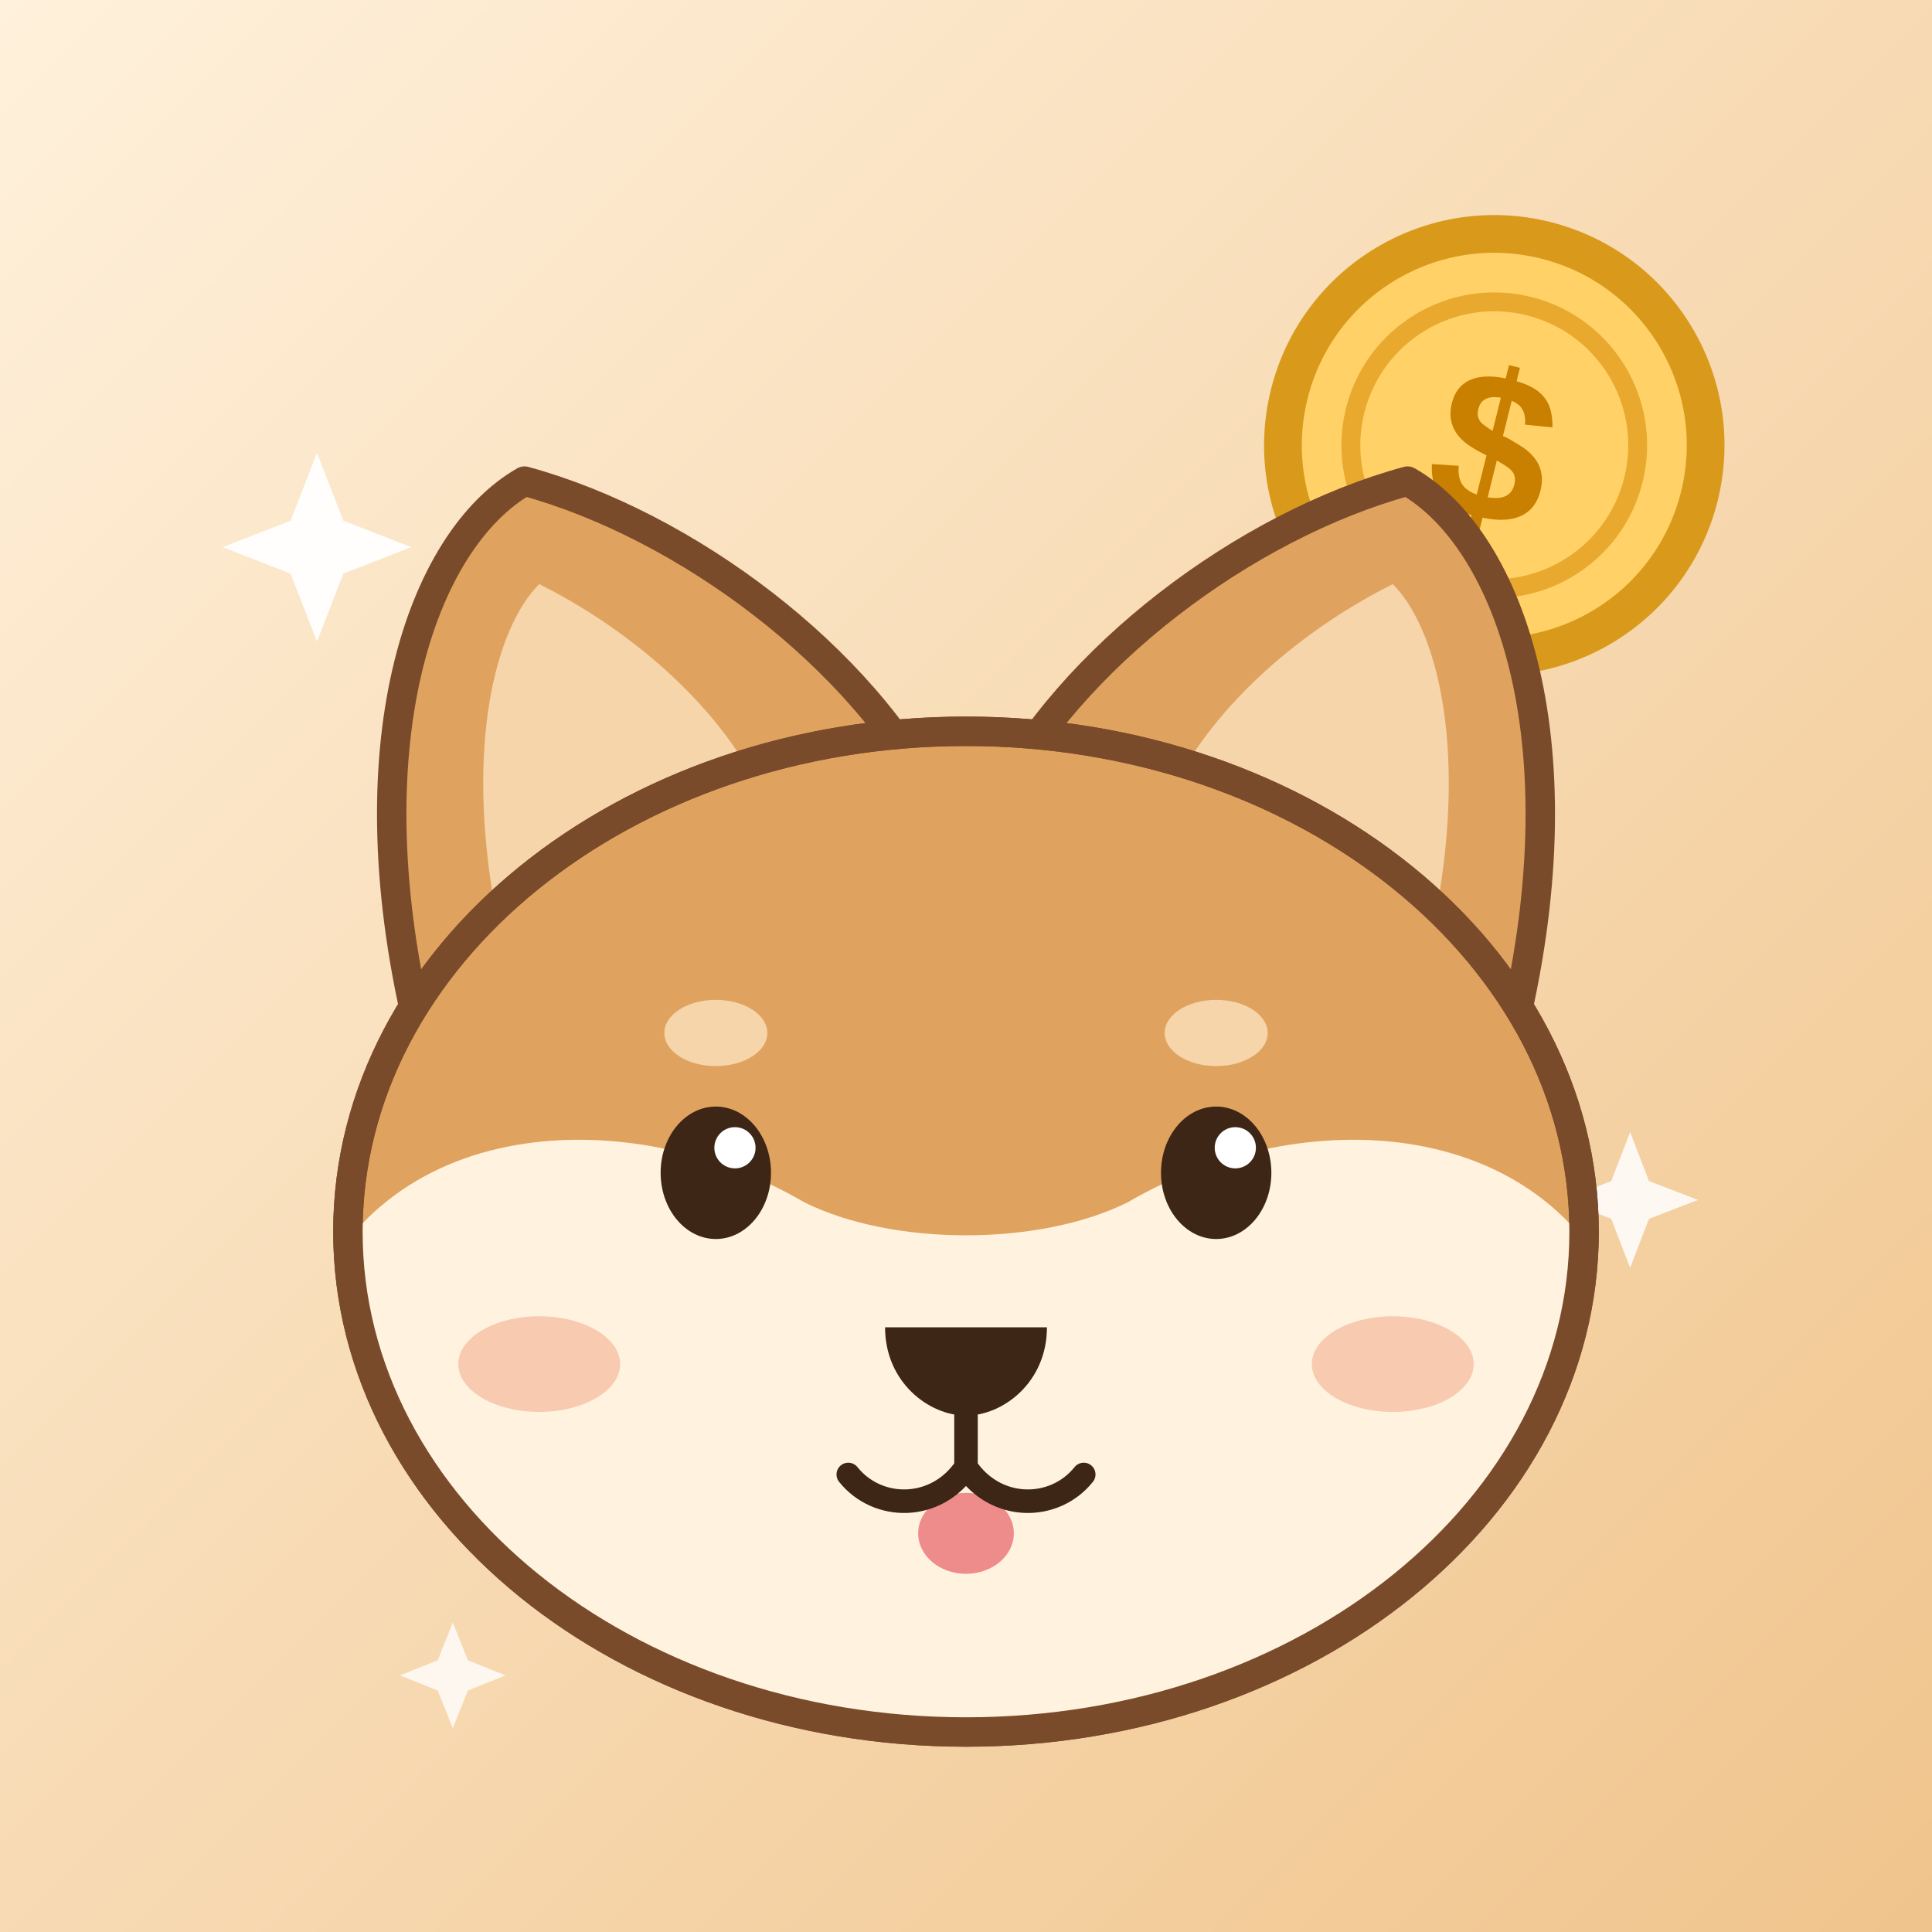
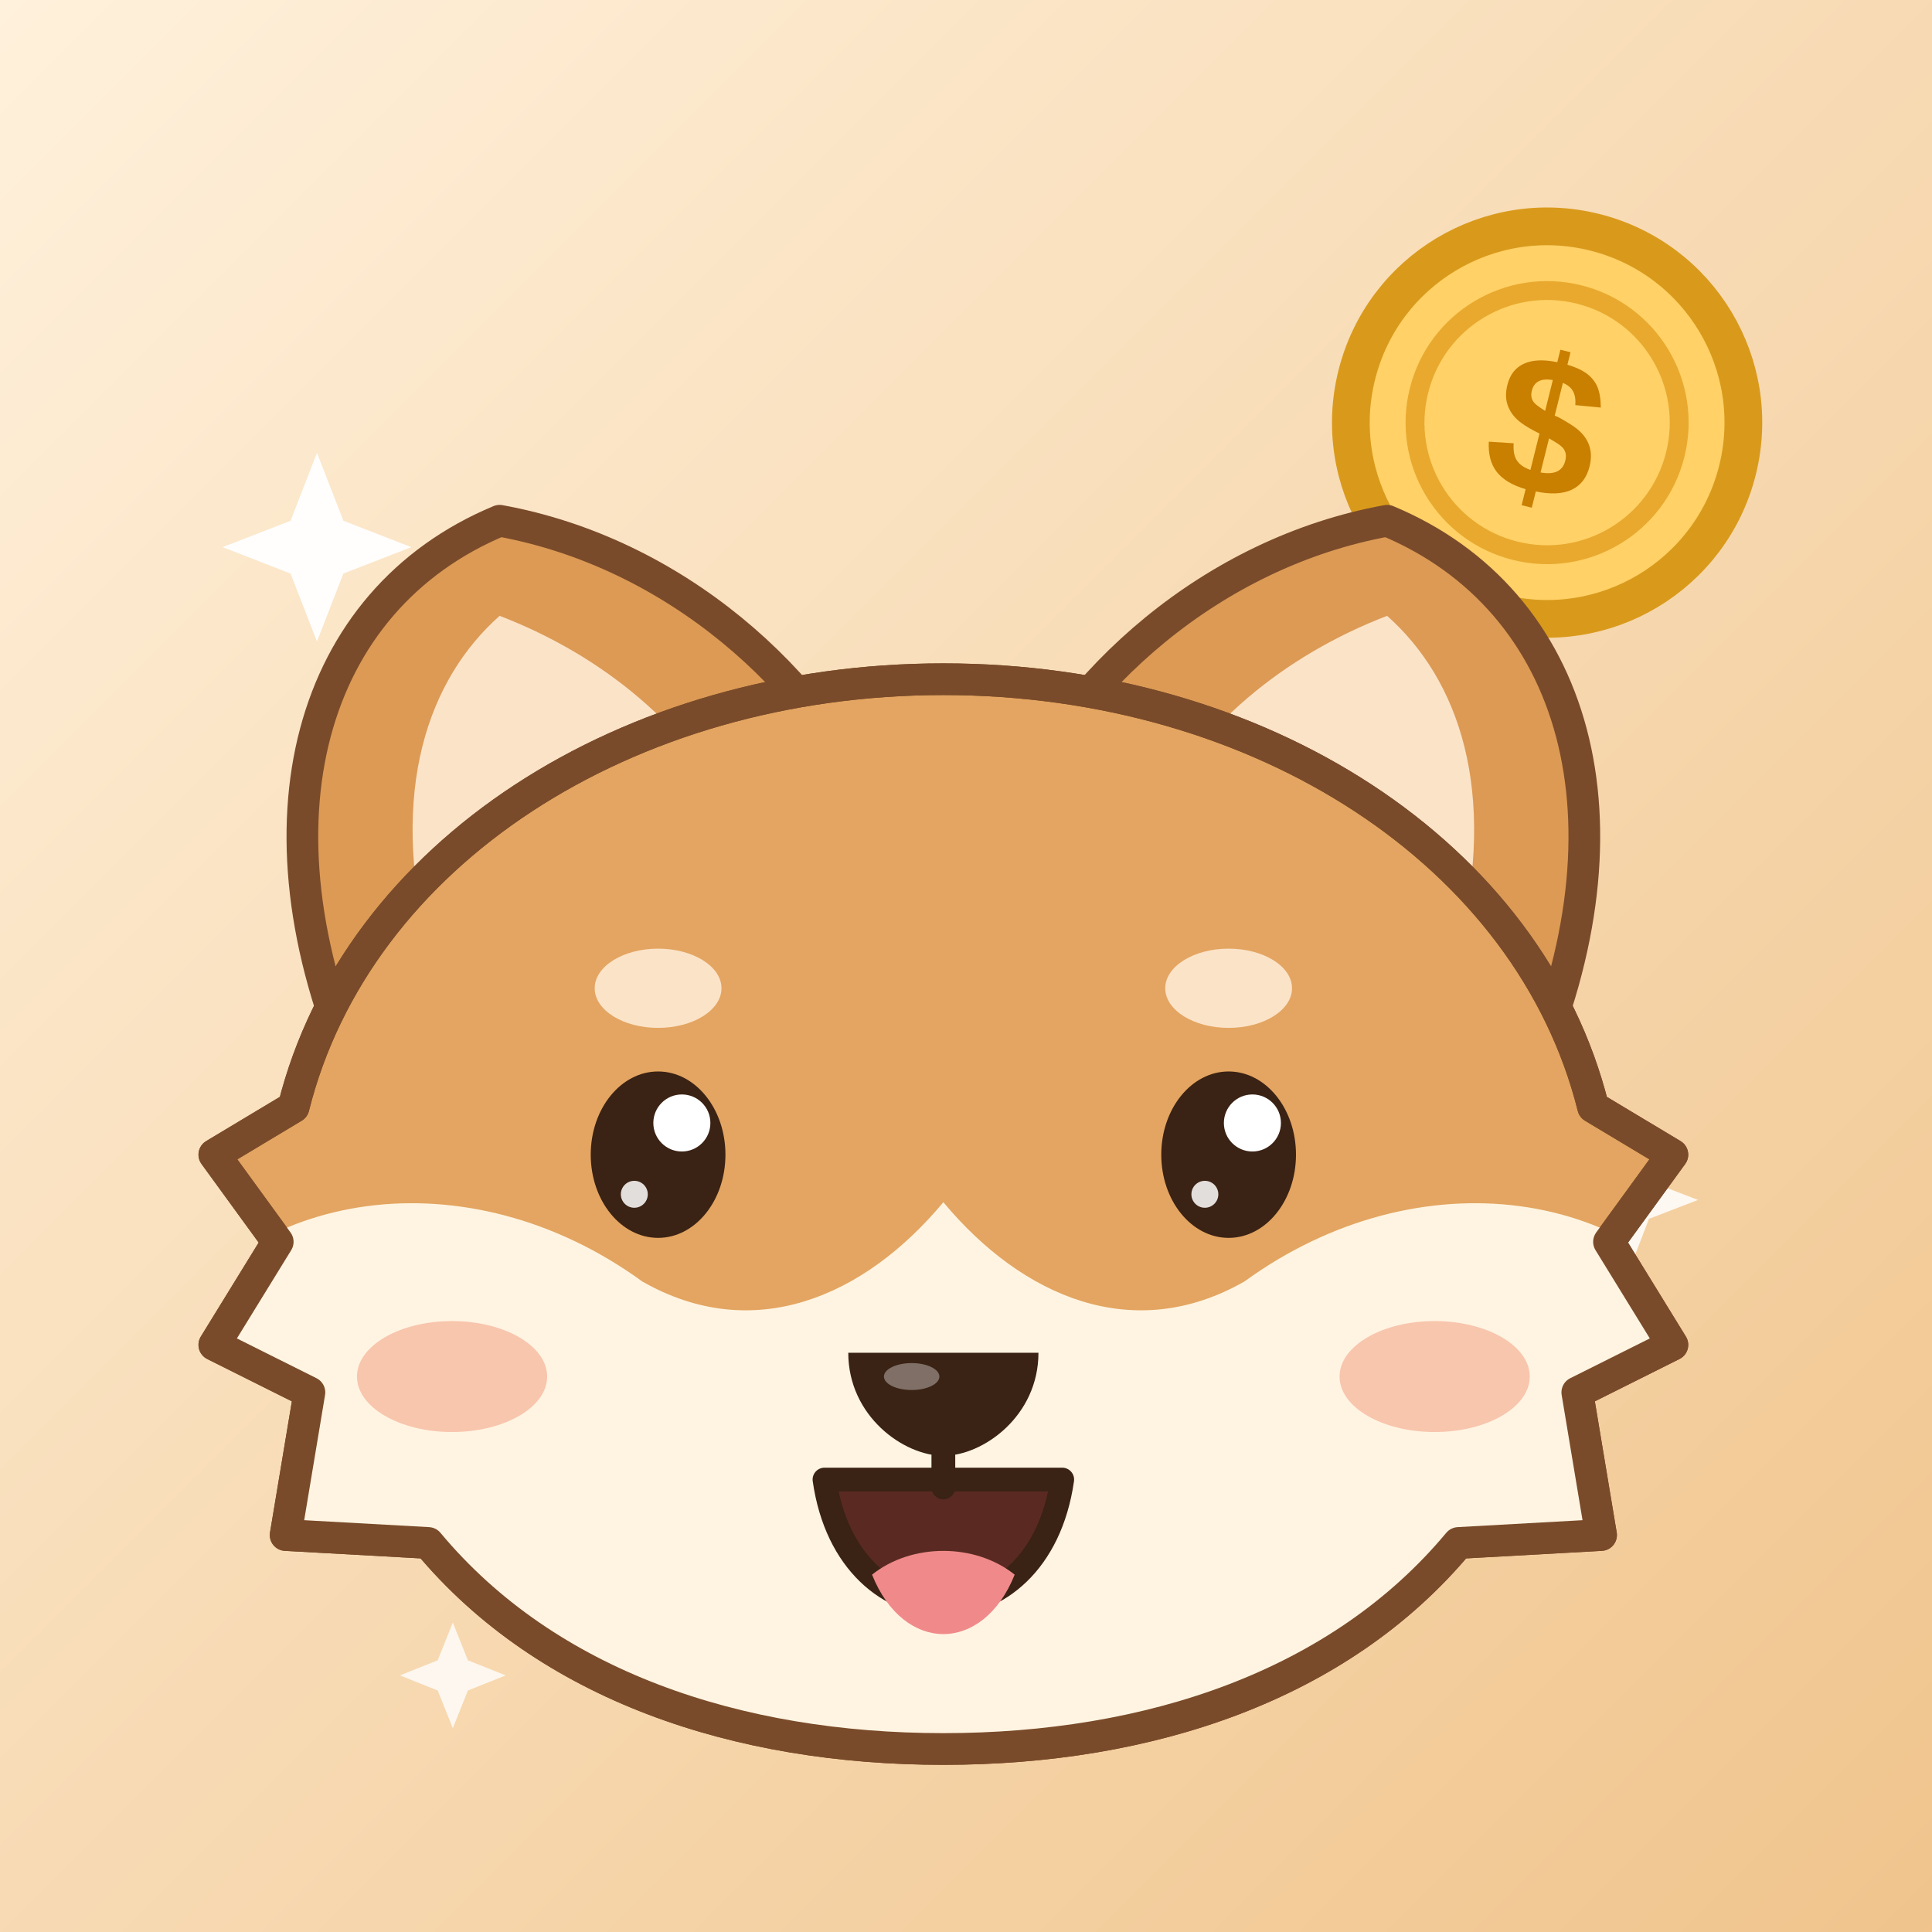
<svg xmlns="http://www.w3.org/2000/svg" viewBox="0 0 512 512" width="512" height="512">
  <defs>
    <linearGradient id="bg" x1="0" y1="0" x2="1" y2="1">
      <stop offset="0" stop-color="#fff1dc" />
      <stop offset="1" stop-color="#f0c48c" />
    </linearGradient>
-     <clipPath id="head">
-       <ellipse cx="100" cy="112" rx="84" ry="68" />
+     <path id="face" d="M100 40 C140 40 174 62 182 94 L192 100 L184 111 L192 124 L180 130 L183 148 L165 149 C150 167 126 175 100 175 C74 175 50 167 35 149 L17 148 L20 130 L8 124 L16 111 L8 100 L18 94 C26 62 60 40 100 40 Z" />
+     <clipPath id="faceclip">
+       <use href="#face" />
    </clipPath>
  </defs>
  <rect width="512" height="512" fill="url(#bg)" />
  <path d="M84 120l7 18 18 7-18 7-7 18-7-18-18-7 18-7z" fill="#fff" opacity=".95" />
  <path d="M432 300l5 13 13 5-13 5-5 13-5-13-13-5 13-5z" fill="#fff" opacity=".85" />
  <path d="M120 430l4 10 10 4-10 4-4 10-4-10-10-4 10-4z" fill="#fff" opacity=".8" />
-   <g transform="rotate(14 396 118)">
-     <circle cx="396" cy="118" r="56" fill="#ffd166" stroke="#d99a1c" stroke-width="10" />
-     <circle cx="396" cy="118" r="38" fill="none" stroke="#e8a92e" stroke-width="5" />
-     <text x="396" y="138" font-family="Arial, sans-serif" font-size="56" font-weight="700" text-anchor="middle" fill="#c97f00">$</text>
+   <g transform="rotate(14 410 112)">
+     <circle cx="410" cy="112" r="52" fill="#ffd166" stroke="#d99a1c" stroke-width="10" />
+     <circle cx="410" cy="112" r="35" fill="none" stroke="#e8a92e" stroke-width="5" />
+     <text x="410" y="131" font-family="Arial, sans-serif" font-size="52" font-weight="700" text-anchor="middle" fill="#c97f00">$</text>
  </g>
-   <g transform="translate(61 108) scale(1.95)">
+   <g transform="translate(40 96) scale(2.1)">
    <g stroke="#7a4b2a" stroke-width="4" stroke-linejoin="round" stroke-linecap="round">
-       <path d="M26 86 C16 46 26 18 40 10 C62 16 86 34 96 54 Z" fill="#e0a35f" />
-       <path d="M174 86 C184 46 174 18 160 10 C138 16 114 34 104 54 Z" fill="#e0a35f" />
-       <path d="M36 68 C32 46 36 30 42 24 C54 30 66 40 72 52 Z" fill="#f6d5ab" stroke="none" />
-       <path d="M164 68 C168 46 164 30 158 24 C146 30 134 40 128 52 Z" fill="#f6d5ab" stroke="none" />
-       <ellipse cx="100" cy="112" rx="84" ry="68" fill="#e0a35f" />
-       <g clip-path="url(#head)" stroke="none">
-         <path d="M10 124 C20 96 54 94 78 108 C90 114 110 114 122 108 C146 94 180 96 190 124 L190 190 L10 190 Z" fill="#fff3df" />
+       <path d="M26 90 C12 58 20 30 44 20 C66 24 84 40 92 58 Z" fill="#dc9a55" />
+       <path d="M174 90 C188 58 180 30 156 20 C134 24 116 40 108 58 Z" fill="#dc9a55" />
+       <path d="M35 74 C30 54 35 40 44 32 C57 37 68 46 74 58 Z" fill="#fbe3c8" stroke="none" />
+       <path d="M165 74 C170 54 165 40 156 32 C143 37 132 46 126 58 Z" fill="#fbe3c8" stroke="none" />
+       <use href="#face" fill="#e3a561" />
+       <g clip-path="url(#faceclip)" stroke="none">
+         <path d="M0 124 C12 104 40 100 62 116 C76 124 90 118 100 106 C110 118 124 124 138 116 C160 100 188 104 200 124 L200 190 L0 190 Z" fill="#fff4e2" />
      </g>
-       <ellipse cx="100" cy="112" rx="84" ry="68" fill="none" />
+       <use href="#face" fill="none" />
    </g>
-     <ellipse cx="66" cy="85" rx="7" ry="4.5" fill="#f6d5ab" />
-     <ellipse cx="134" cy="85" rx="7" ry="4.5" fill="#f6d5ab" />
-     <ellipse cx="66" cy="104" rx="7.5" ry="9" fill="#3d2616" />
-     <ellipse cx="134" cy="104" rx="7.5" ry="9" fill="#3d2616" />
-     <circle cx="68.6" cy="100.6" r="2.8" fill="#fff" />
-     <circle cx="136.6" cy="100.6" r="2.8" fill="#fff" />
-     <ellipse cx="42" cy="130" rx="11" ry="6.5" fill="#f2a98a" opacity=".55" />
-     <ellipse cx="158" cy="130" rx="11" ry="6.5" fill="#f2a98a" opacity=".55" />
-     <ellipse cx="100" cy="153" rx="6.5" ry="5.5" fill="#ee8b8b" />
-     <path d="M89 125 h22 c0 7.5 -6 12 -11 12 c-5 0 -11 -4.5 -11 -12 z" fill="#3d2616" />
-     <path d="M100 137 v7 M100 144 c-4 6 -12 6 -16 1 M100 144 c4 6 12 6 16 1" fill="none" stroke="#3d2616" stroke-width="3.2" stroke-linecap="round" stroke-linejoin="round" />
+     <ellipse cx="64" cy="79" rx="8" ry="5" fill="#fbe3c8" />
+     <ellipse cx="136" cy="79" rx="8" ry="5" fill="#fbe3c8" />
+     <ellipse cx="64" cy="100" rx="8.5" ry="10.5" fill="#3a2214" />
+     <ellipse cx="136" cy="100" rx="8.5" ry="10.5" fill="#3a2214" />
+     <circle cx="67" cy="96" r="3.6" fill="#fff" />
+     <circle cx="139" cy="96" r="3.6" fill="#fff" />
+     <circle cx="61" cy="105" r="1.7" fill="#fff" opacity=".85" />
+     <circle cx="133" cy="105" r="1.7" fill="#fff" opacity=".85" />
+     <ellipse cx="38" cy="128" rx="12" ry="7" fill="#f4a58a" opacity=".6" />
+     <ellipse cx="162" cy="128" rx="12" ry="7" fill="#f4a58a" opacity=".6" />
+     <path d="M85 141 C88 162 112 162 115 141 Z" fill="#5a2a22" stroke="#3a2214" stroke-width="3" stroke-linejoin="round" />
+     <path d="M91 153 C95 163 105 163 109 153 C104 149 96 149 91 153 Z" fill="#f08a8a" />
+     <path d="M88 125 h24 c0 8 -7 13 -12 13 c-5 0 -12 -5 -12 -13 z" fill="#3a2214" />
+     <ellipse cx="96" cy="128" rx="3.5" ry="1.7" fill="#fff" opacity=".35" />
+     <path d="M100 138 v4" stroke="#3a2214" stroke-width="3" stroke-linecap="round" />
  </g>
</svg>
